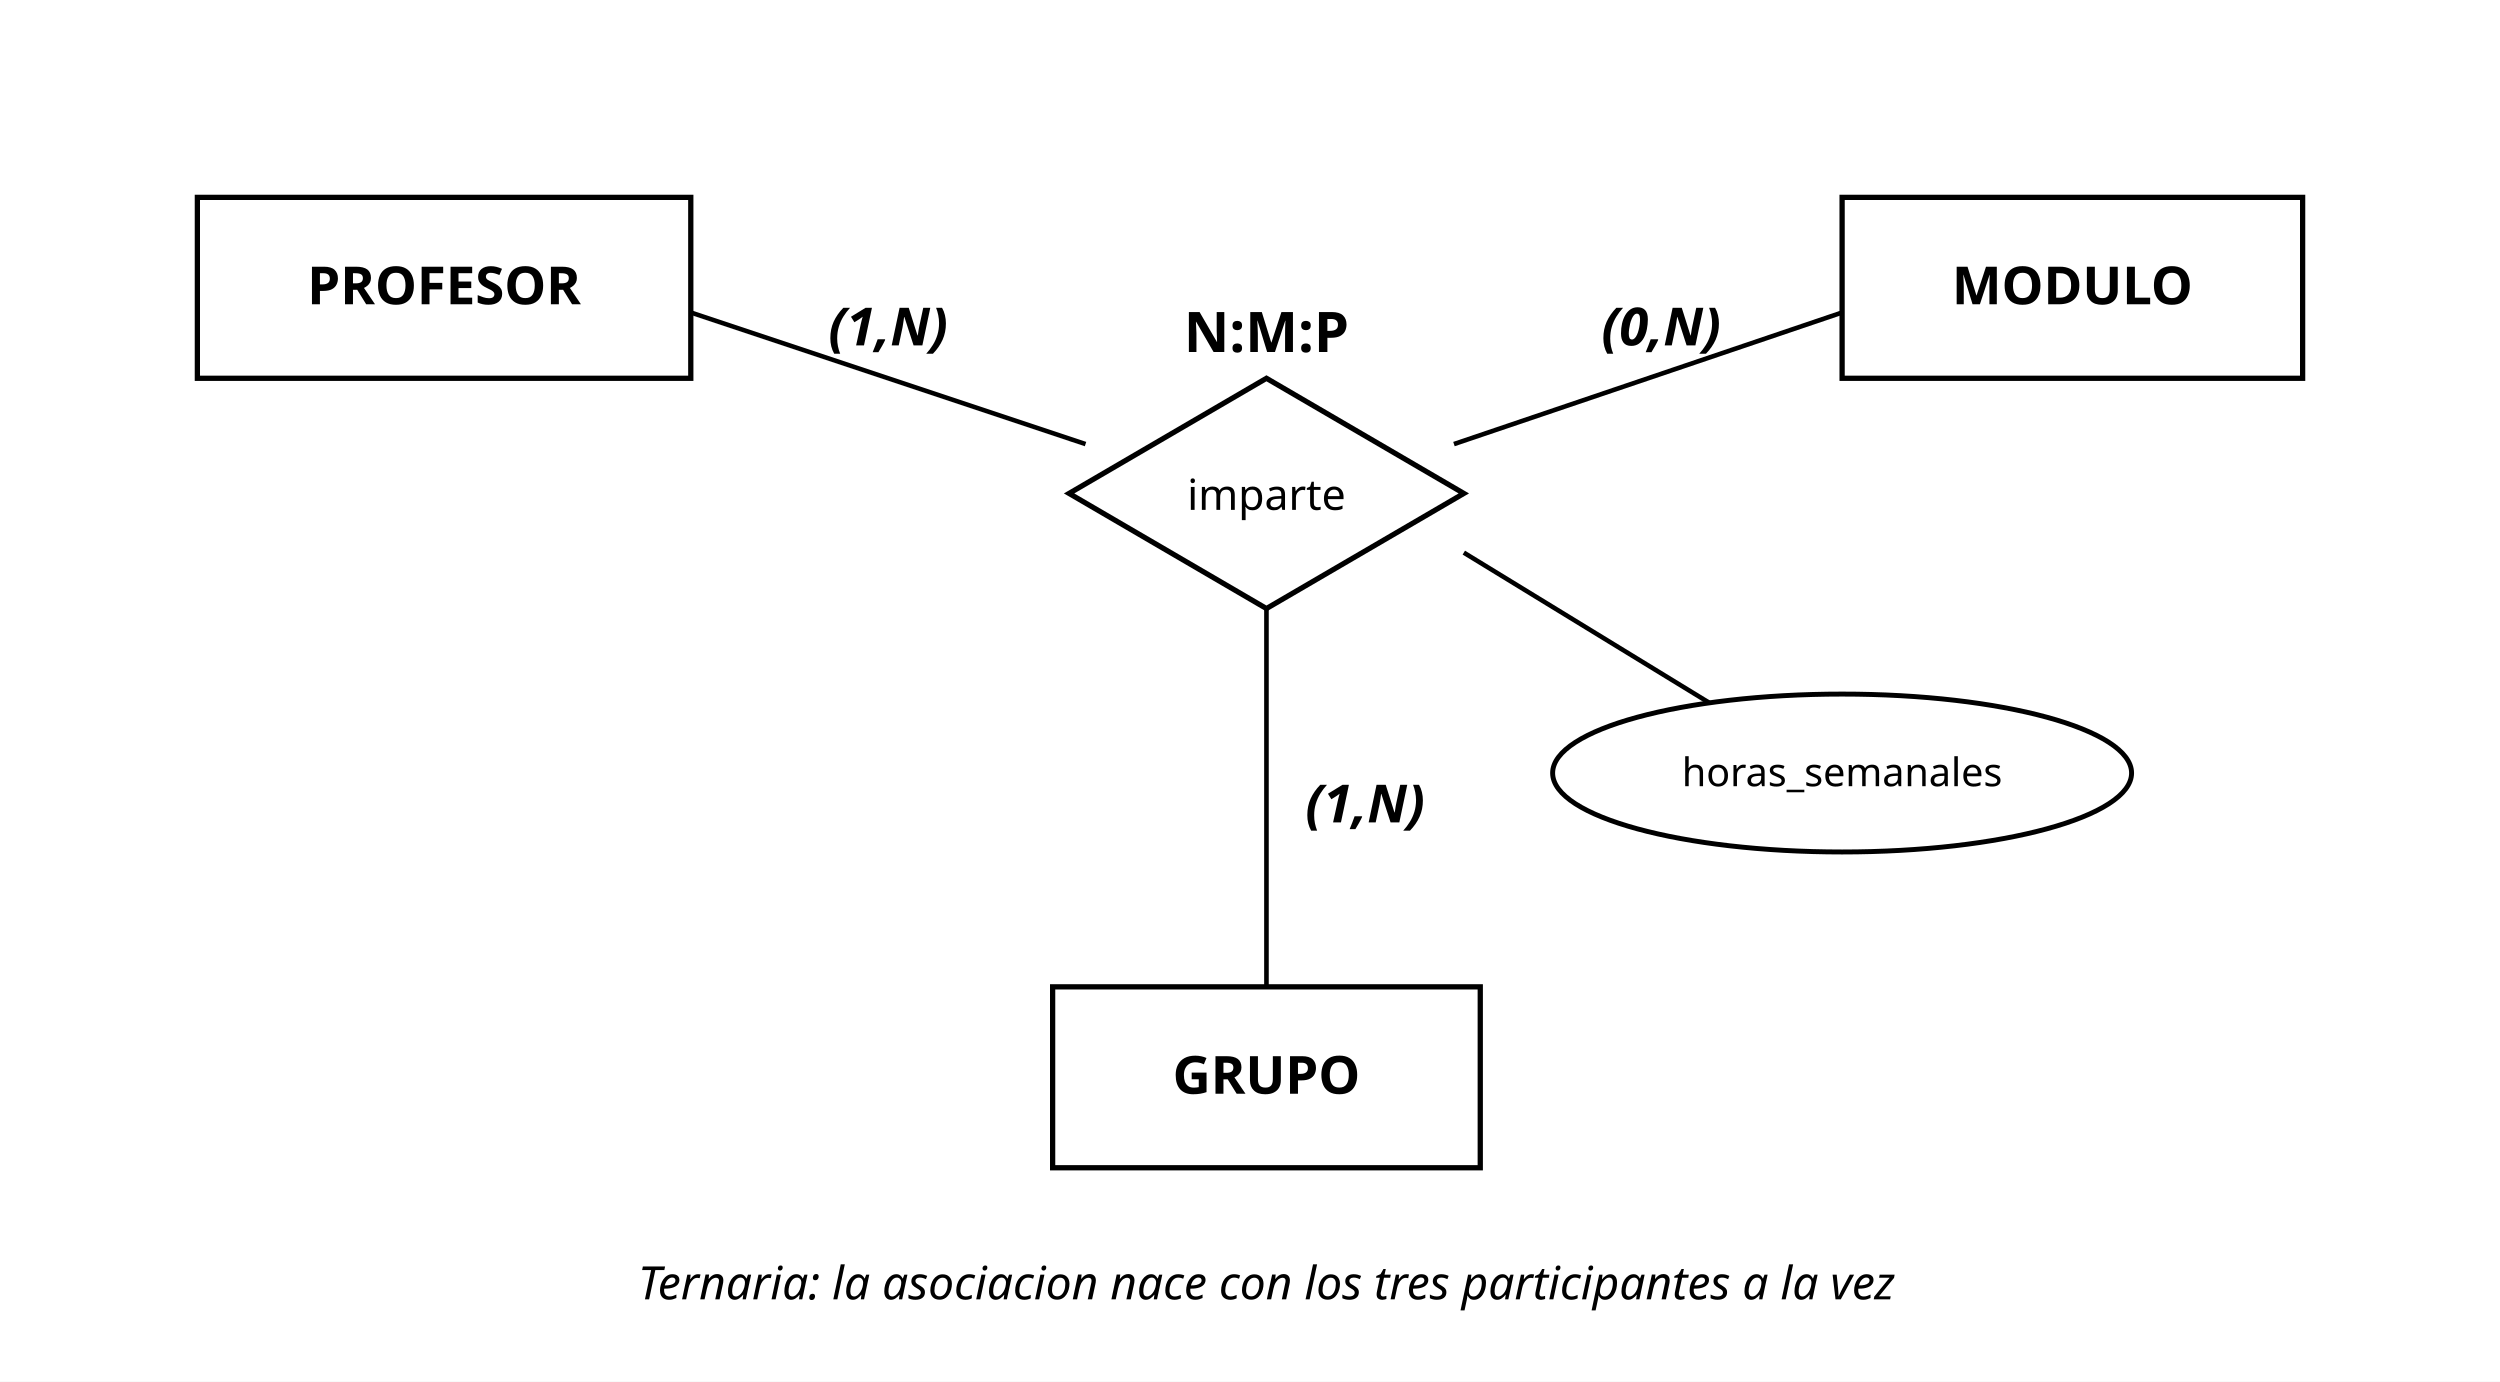
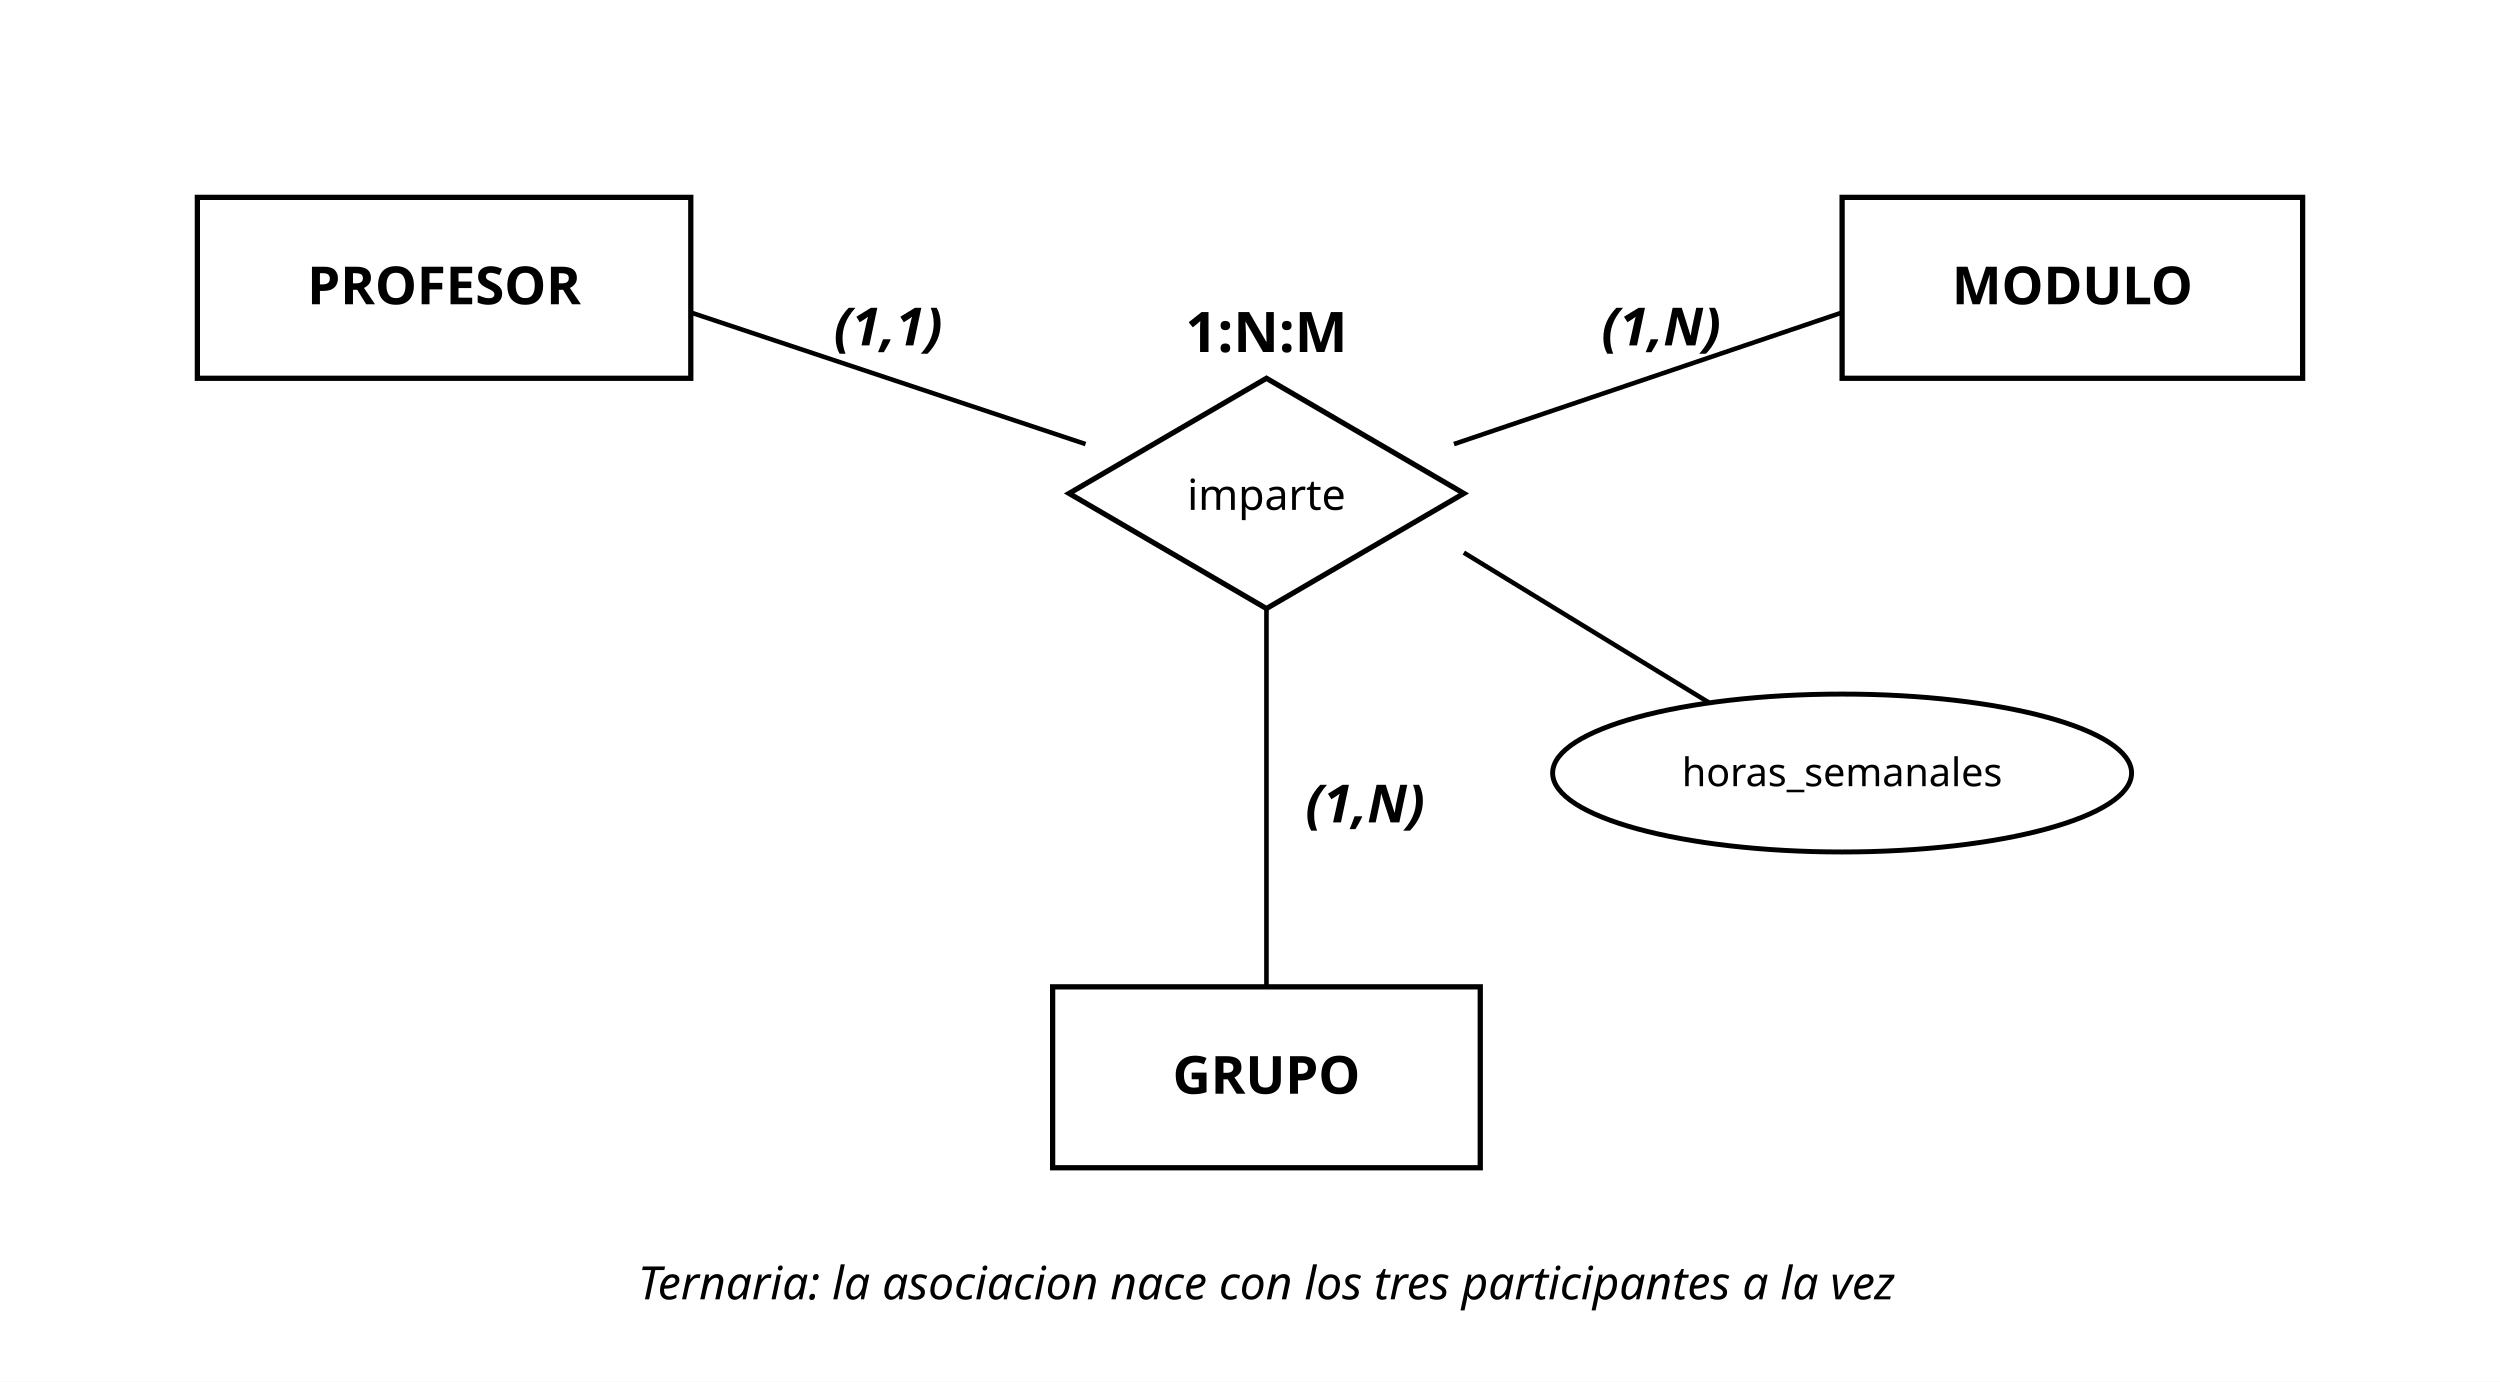
<svg xmlns="http://www.w3.org/2000/svg" viewBox="0 0 760 420" role="img" aria-label="Figura 7. Relacion ternaria PROFESOR MODULO GRUPO con atributo de la terna">
  <rect width="760" height="420" fill="white" />
  <rect x="60" y="60" width="150" height="55" fill="white" stroke="black" stroke-width="1.6" />
  <text x="135.0" y="92.5" text-anchor="middle" font-family="sans-serif" font-size="16" font-weight="bold">PROFESOR</text>
  <rect x="560" y="60" width="140" height="55" fill="white" stroke="black" stroke-width="1.6" />
  <text x="630.0" y="92.5" text-anchor="middle" font-family="sans-serif" font-size="16" font-weight="bold">MODULO</text>
  <rect x="320" y="300" width="130" height="55" fill="white" stroke="black" stroke-width="1.6" />
  <text x="385.0" y="332.5" text-anchor="middle" font-family="sans-serif" font-size="16" font-weight="bold">GRUPO</text>
  <polygon points="385,115.0 445.0,150 385,185.0 325.0,150" fill="white" stroke="black" stroke-width="1.6" />
  <text x="385" y="155" text-anchor="middle" font-family="sans-serif" font-size="13">imparte</text>
-   <text x="385" y="107.0" text-anchor="middle" font-family="sans-serif" font-size="17" font-weight="bold">N:M:P</text>
+   <text x="385" y="107.0" text-anchor="middle" font-family="sans-serif" font-size="17" font-weight="bold">1:N:M</text>
  <line x1="210" y1="95" x2="330" y2="135" stroke="black" stroke-width="1.4" />
-   <text x="270" y="105" text-anchor="middle" font-family="sans-serif" font-size="16" font-weight="bold" font-style="italic">(1,N)</text>
+   <text x="270" y="105" text-anchor="middle" font-family="sans-serif" font-size="16" font-weight="bold" font-style="italic">(1,1)</text>
  <line x1="560" y1="95" x2="442" y2="135" stroke="black" stroke-width="1.4" />
-   <text x="505" y="105" text-anchor="middle" font-family="sans-serif" font-size="16" font-weight="bold" font-style="italic">(0,N)</text>
+   <text x="505" y="105" text-anchor="middle" font-family="sans-serif" font-size="16" font-weight="bold" font-style="italic">(1,N)</text>
  <line x1="385" y1="185" x2="385" y2="300" stroke="black" stroke-width="1.4" />
  <text x="415" y="250" text-anchor="middle" font-family="sans-serif" font-size="16" font-weight="bold" font-style="italic">(1,N)</text>
  <line x1="445" y1="168" x2="530" y2="220" stroke="black" stroke-width="1.4" />
  <ellipse cx="560" cy="235" rx="88" ry="24" fill="white" stroke="black" stroke-width="1.5" />
  <text x="560" y="239" text-anchor="middle" font-family="sans-serif" font-size="12">horas_semanales</text>
  <text x="385" y="395" text-anchor="middle" font-family="sans-serif" font-size="14" font-style="italic">Ternaria: la asociacion nace con los tres participantes a la vez</text>
</svg>
